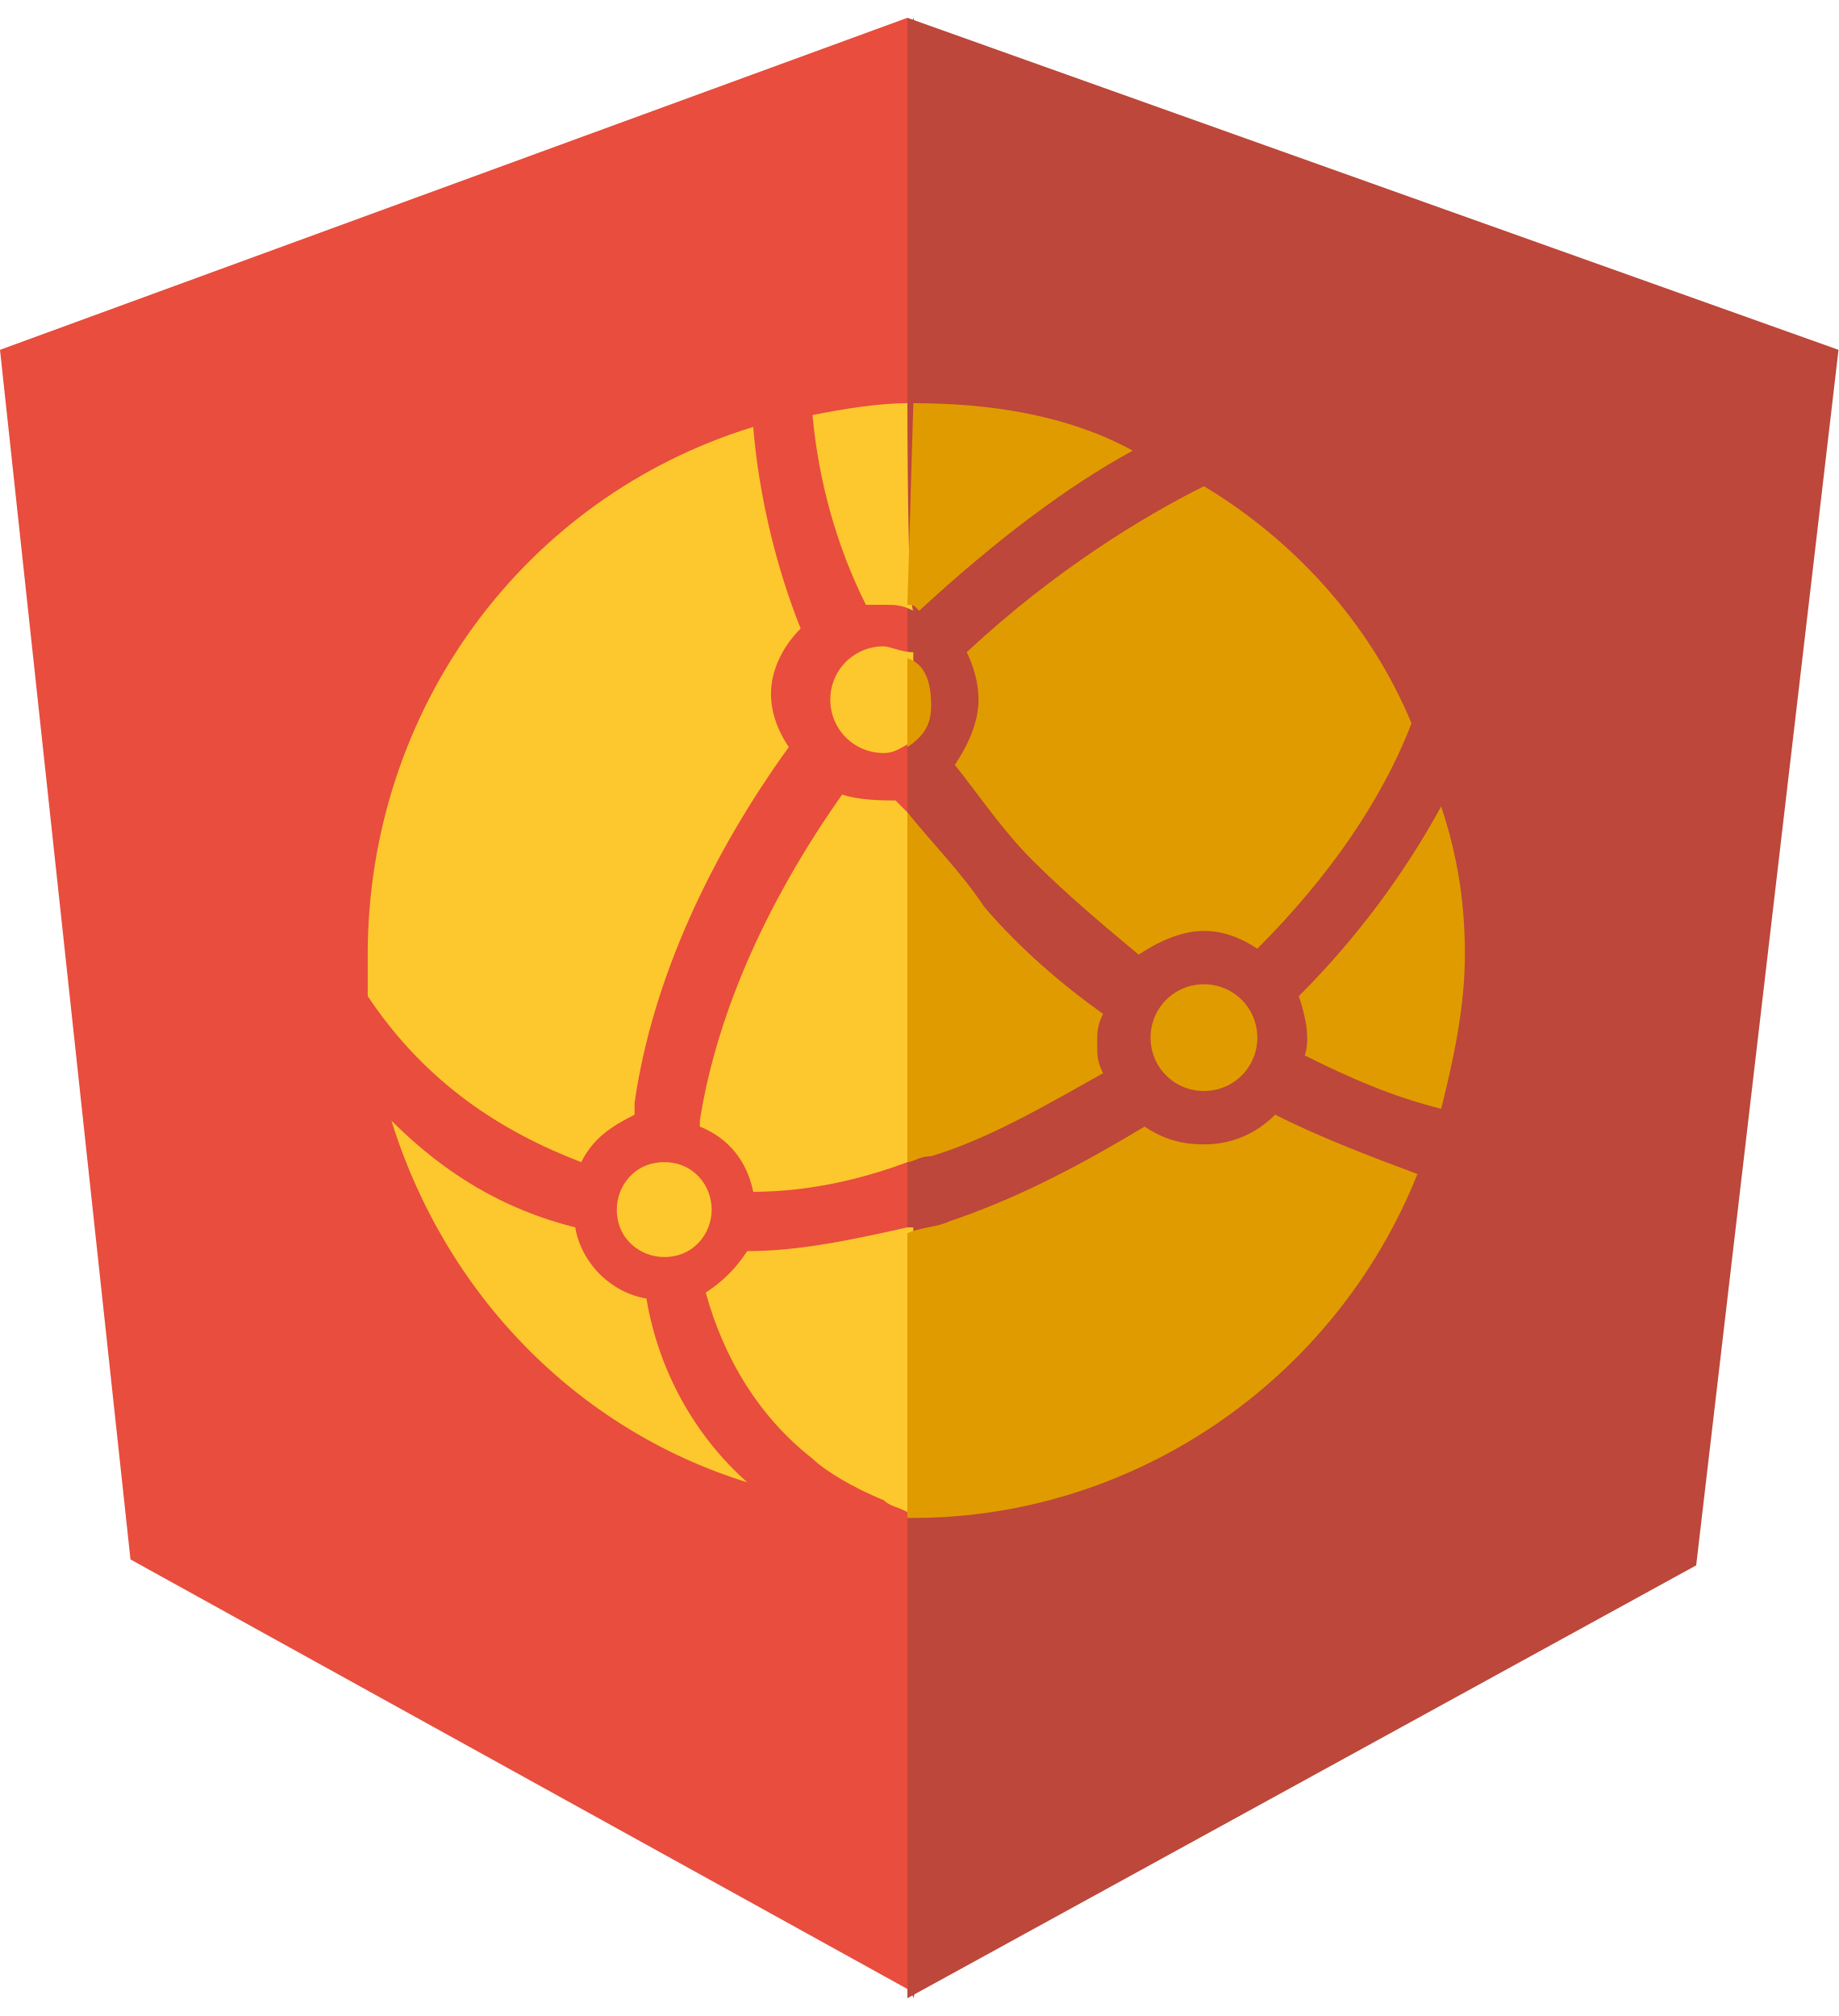
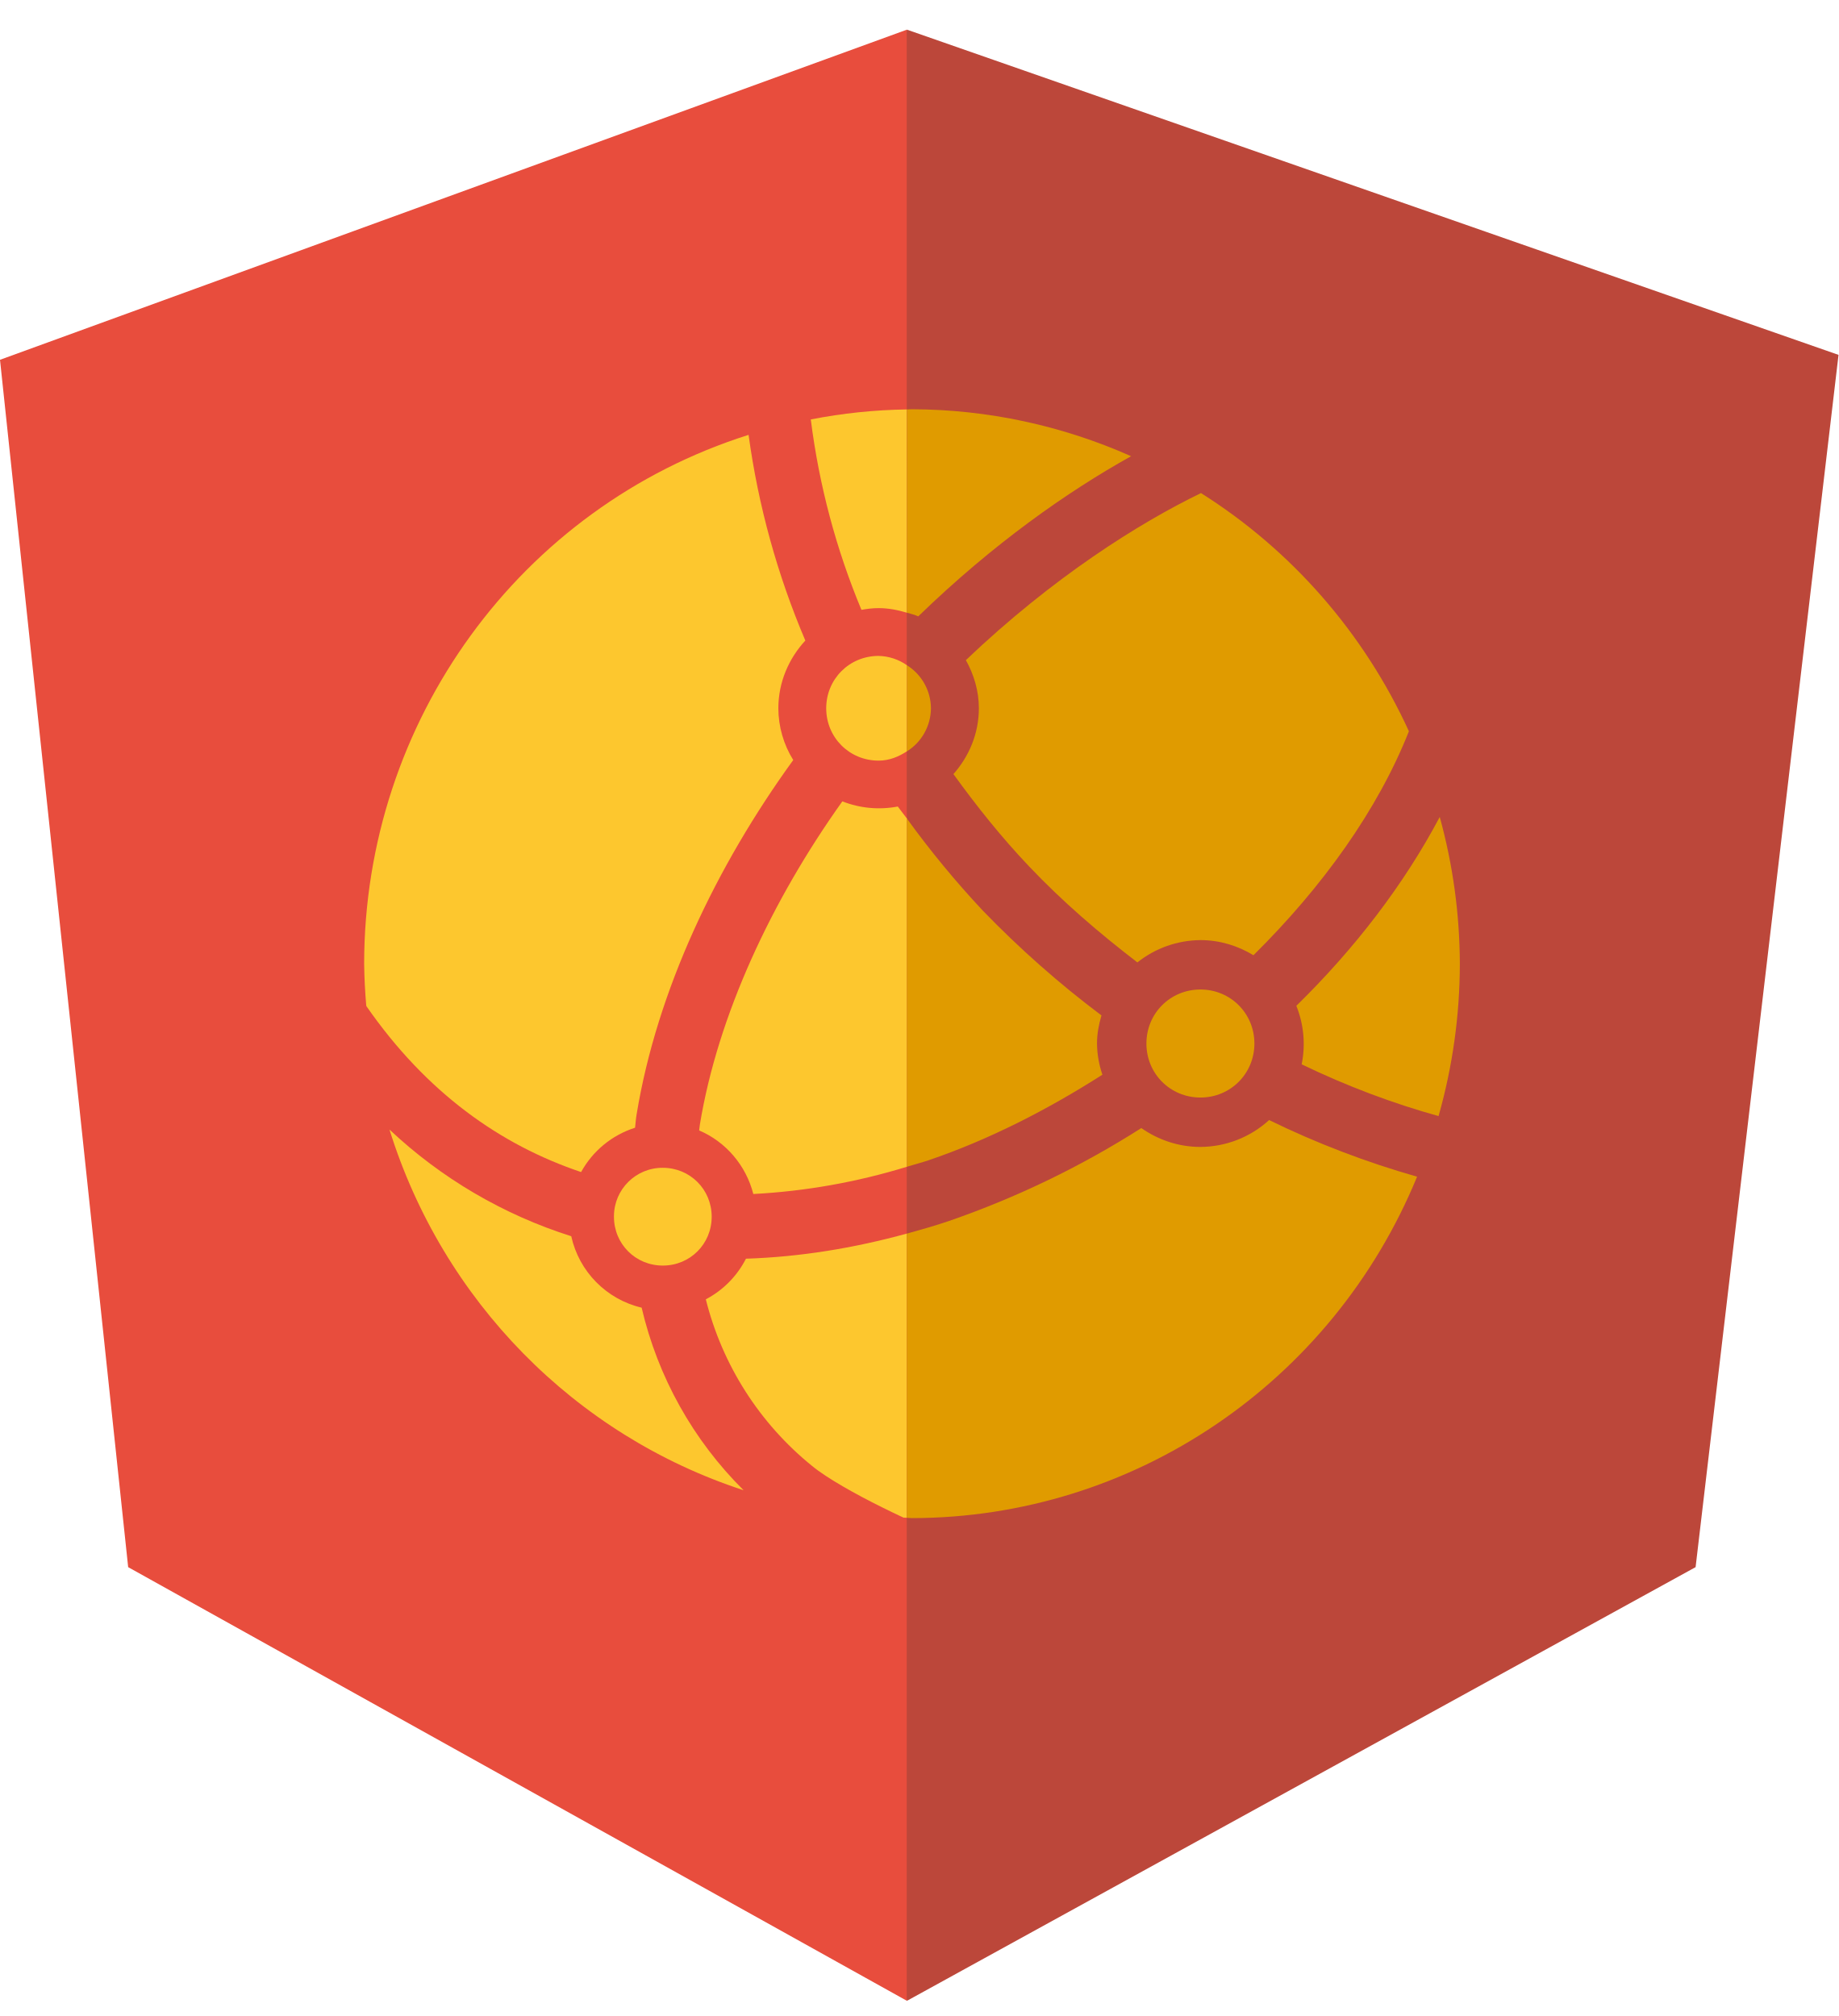
<svg xmlns="http://www.w3.org/2000/svg" viewBox="0 0 31 34" width="31" height="34">
  <style type="text/css">
		.st0{fill:#BC473A;}
		.st1{fill:#E84D3D;}
		.st2{fill:#FDC72E;}
		.st3{fill:#E09B00;}
	</style>
-   <path class="st0" d="m18.6 22.5v-11.2l-3.2-11-3.1 11v11.2l3.1 11.2 3.2-11.2z" />
-   <path class="st1" d="m15.3 0.3l-15.3 5.6 2.2 20.4 13.2 7.3" />
-   <path class="st0" d="m15.3 33.7l13.3-7.3 2.4-20.5-15.7-5.6" />
-   <path class="st2" d="m15.3 6.8c-0.5 0-1.1 0.1-1.6 0.2 0.1 1.1 0.4 2.2 0.9 3.2h0.3c0.2 0 0.3 0 0.5 0.1-0.1-0.1-0.1-3.5-0.1-3.5zm-2.6 0.4c-3.9 1.2-6.5 4.8-6.5 8.9v0.7c1 1.5 2.3 2.3 3.6 2.8 0.2-0.4 0.5-0.6 0.9-0.8v-0.2c0.3-2.1 1.3-4.2 2.6-6-0.2-0.3-0.3-0.6-0.3-0.9 0-0.4 0.2-0.8 0.5-1.1-0.4-1-0.7-2.2-0.8-3.4zm2.2 3.7c-0.5 0-0.9 0.4-0.9 0.9s0.4 0.9 0.9 0.9c0.2 0 0.3-0.1 0.5-0.2v-1.5c-0.2 0-0.4-0.1-0.5-0.1zm-0.7 2.5c-1.2 1.7-2.1 3.6-2.4 5.5v0.1c0.5 0.2 0.8 0.6 0.9 1.1 0.9 0 1.8-0.2 2.6-0.5v-5.9l-0.2-0.2c-0.2 0-0.6 0-0.9-0.1zm-7.6 5.5c0.9 2.9 3.1 5.2 6 6.1-0.9-0.8-1.5-1.9-1.7-3.1-0.6-0.1-1.1-0.6-1.2-1.2-1.2-0.3-2.2-0.9-3.1-1.8zm4.6 0.7c-0.5 0-0.8 0.4-0.8 0.8 0 0.5 0.4 0.8 0.8 0.8 0.5 0 0.8-0.4 0.8-0.8s-0.3-0.8-0.8-0.8zm4.1 1.1c-0.9 0.2-1.8 0.4-2.7 0.4-0.2 0.3-0.4 0.5-0.7 0.7 0.3 1.1 0.9 2.1 1.8 2.8 0.2 0.2 0.7 0.5 1.2 0.7 0.1 0.1 0.2 0.1 0.4 0.2h0.1v-4.8h-0.1z" />
-   <path class="st3" d="m15.4 6.8l-0.1 3.4c0.1 0 0.1 0 0.2 0.1 1.3-1.2 2.5-2.1 3.6-2.7-1.1-0.6-2.4-0.8-3.7-0.8zm4.9 1.4c-1 0.5-2.5 1.4-4 2.8 0.1 0.2 0.2 0.5 0.2 0.8 0 0.4-0.2 0.8-0.4 1.1 0.4 0.5 0.8 1.1 1.3 1.6 0.6 0.6 1.2 1.1 1.8 1.6 0.3-0.2 0.7-0.4 1.1-0.4 0.3 0 0.6 0.1 0.9 0.3 1.2-1.2 2.1-2.5 2.6-3.8-0.7-1.7-2-3.1-3.5-4zm-5 2.9v1.5c0.3-0.2 0.4-0.4 0.4-0.7 0-0.4-0.1-0.7-0.4-0.8zm9 2.5c-0.6 1.1-1.4 2.2-2.4 3.2 0.1 0.3 0.2 0.7 0.1 1 0.8 0.4 1.5 0.7 2.3 0.9 0.2-0.8 0.4-1.7 0.4-2.6 0-0.8-0.1-1.6-0.4-2.5zm-9 0.1v5.9c0.1 0 0.2-0.1 0.4-0.1 1-0.3 2-0.9 2.9-1.4-0.1-0.2-0.1-0.3-0.1-0.5s0-0.3 0.1-0.5c-0.7-0.5-1.4-1.1-2-1.8-0.4-0.6-0.9-1.1-1.3-1.6zm5 2.9c-0.5 0-0.9 0.4-0.9 0.9s0.4 0.9 0.9 0.9 0.9-0.4 0.9-0.9-0.4-0.9-0.9-0.9zm1.2 2.2c-0.3 0.3-0.7 0.5-1.2 0.5-0.4 0-0.7-0.1-1-0.3-1 0.6-2.1 1.2-3.3 1.6-0.2 0.1-0.5 0.1-0.7 0.2v4.8h0.1c3.7 0 7.1-2.3 8.5-5.8-0.8-0.3-1.6-0.6-2.4-1z" />
+   <path class="st0" d="M18.534,22.607V11.471L15.292,0.5l-3.075,10.971v11.137l3.075,11.137L18.534,22.607z" />
+   <path class="st1" d="M15.292,0.5L0,6.068L2.161,26.43l13.131,7.314" />
+   <path class="st0" d="M15.292,33.744L28.59,26.43L31,5.985L15.292,0.5" />
+   <g>
+     <path class="st2" d="M15.292,6.905c-0.544,0.008-1.087,0.064-1.621,0.169c0.141,1.12,0.431,2.196,0.854,3.211 c0.095-0.017,0.19-0.029,0.289-0.029c0.167,0,0.326,0.032,0.479,0.078C15.292,10.334,15.292,6.905,15.292,6.905z M12.622,7.334 c-3.854,1.219-6.479,4.831-6.482,8.918c0.003,0.238,0.015,0.476,0.036,0.714c1.012,1.459,2.254,2.34,3.622,2.801 c0.195-0.355,0.519-0.623,0.91-0.748c0.009-0.076,0.013-0.153,0.027-0.23c0.344-2.088,1.341-4.178,2.64-5.971 c-0.163-0.262-0.25-0.564-0.251-0.872c0-0.44,0.176-0.841,0.455-1.143C13.107,9.694,12.785,8.527,12.622,7.334L12.622,7.334z  M14.814,11.062c-0.493,0-0.883,0.391-0.883,0.883c0,0.493,0.391,0.883,0.883,0.883c0.181,0,0.339-0.066,0.479-0.158V11.22 C15.152,11.12,14.985,11.066,14.814,11.062L14.814,11.062z M14.203,13.515c-1.19,1.668-2.098,3.604-2.402,5.45 c-0.006,0.033-0.007,0.066-0.012,0.1c0.45,0.192,0.79,0.59,0.913,1.072c0.879-0.046,1.749-0.201,2.591-0.46v-5.871 c-0.051-0.07-0.106-0.135-0.155-0.204C14.824,13.662,14.5,13.632,14.203,13.515L14.203,13.515z M6.567,19.05 c0.9,2.887,3.126,5.153,5.971,6.083c-0.851-0.844-1.447-1.912-1.719-3.079c-0.594-0.14-1.056-0.609-1.187-1.205 C8.489,20.487,7.441,19.873,6.567,19.05L6.567,19.05z M11.176,19.695c-0.452-0.003-0.821,0.361-0.824,0.813 c0,0.004,0,0.008,0,0.012c0,0.46,0.364,0.824,0.824,0.824c0.46,0,0.824-0.364,0.824-0.824C12,20.059,11.635,19.695,11.176,19.695z  M15.292,20.804c-0.898,0.247-1.808,0.395-2.714,0.424c-0.15,0.293-0.385,0.532-0.677,0.685c0.277,1.107,0.906,2.094,1.794,2.812 c0.248,0.205,0.74,0.479,1.172,0.693c0.136,0.068,0.248,0.121,0.367,0.177c0.019,0.001,0.039,0.001,0.058,0.002V20.804z" />
+     <path class="st3" d="M15.379,6.902c-0.029,0.001-0.058,0.002-0.086,0.003v3.428c0.064,0.019,0.13,0.035,0.19,0.062 c1.263-1.225,2.522-2.108,3.589-2.701C17.907,7.176,16.65,6.906,15.379,6.902z M20.25,8.316c-1.041,0.504-2.499,1.421-3.964,2.817 c0.135,0.243,0.219,0.518,0.219,0.812c0,0.426-0.166,0.813-0.429,1.11c0.394,0.545,0.814,1.071,1.276,1.557 c0.565,0.596,1.185,1.127,1.826,1.619c0.302-0.241,0.677-0.373,1.064-0.376c0.327,0,0.63,0.096,0.893,0.255 c1.169-1.156,2.099-2.457,2.621-3.777C22.999,10.677,21.78,9.28,20.25,8.316z M15.293,11.22v1.451 c0.25-0.157,0.402-0.431,0.404-0.726C15.695,11.65,15.542,11.376,15.293,11.22L15.293,11.22z M24.276,13.778 c-0.603,1.139-1.429,2.217-2.418,3.185c0.126,0.313,0.157,0.657,0.09,0.987c0.766,0.37,1.542,0.66,2.308,0.873 c0.237-0.836,0.358-1.701,0.359-2.571C24.612,15.415,24.498,14.583,24.276,13.778L24.276,13.778z M15.292,13.806v5.871 c0.121-0.037,0.242-0.068,0.362-0.108c1.017-0.346,2.003-0.85,2.934-1.444c-0.058-0.17-0.089-0.347-0.091-0.526 c0-0.165,0.031-0.322,0.075-0.474c-0.714-0.536-1.383-1.128-2.003-1.77C16.111,14.866,15.685,14.349,15.292,13.806z M20.241,16.688 c-0.509,0-0.911,0.403-0.911,0.911c0,0.508,0.402,0.911,0.911,0.911c0.507,0,0.91-0.403,0.91-0.911 C21.151,17.091,20.748,16.688,20.241,16.688z M21.399,18.89c-0.317,0.29-0.73,0.451-1.159,0.453c-0.37,0-0.712-0.12-0.996-0.318 c-1.016,0.648-2.104,1.173-3.243,1.567c-0.234,0.08-0.472,0.147-0.71,0.213v4.793c0.029,0.002,0.058,0.003,0.086,0.005 c3.727-0.004,7.085-2.275,8.517-5.758C23.037,19.601,22.201,19.282,21.399,18.89z" />
+   </g>
</svg>
